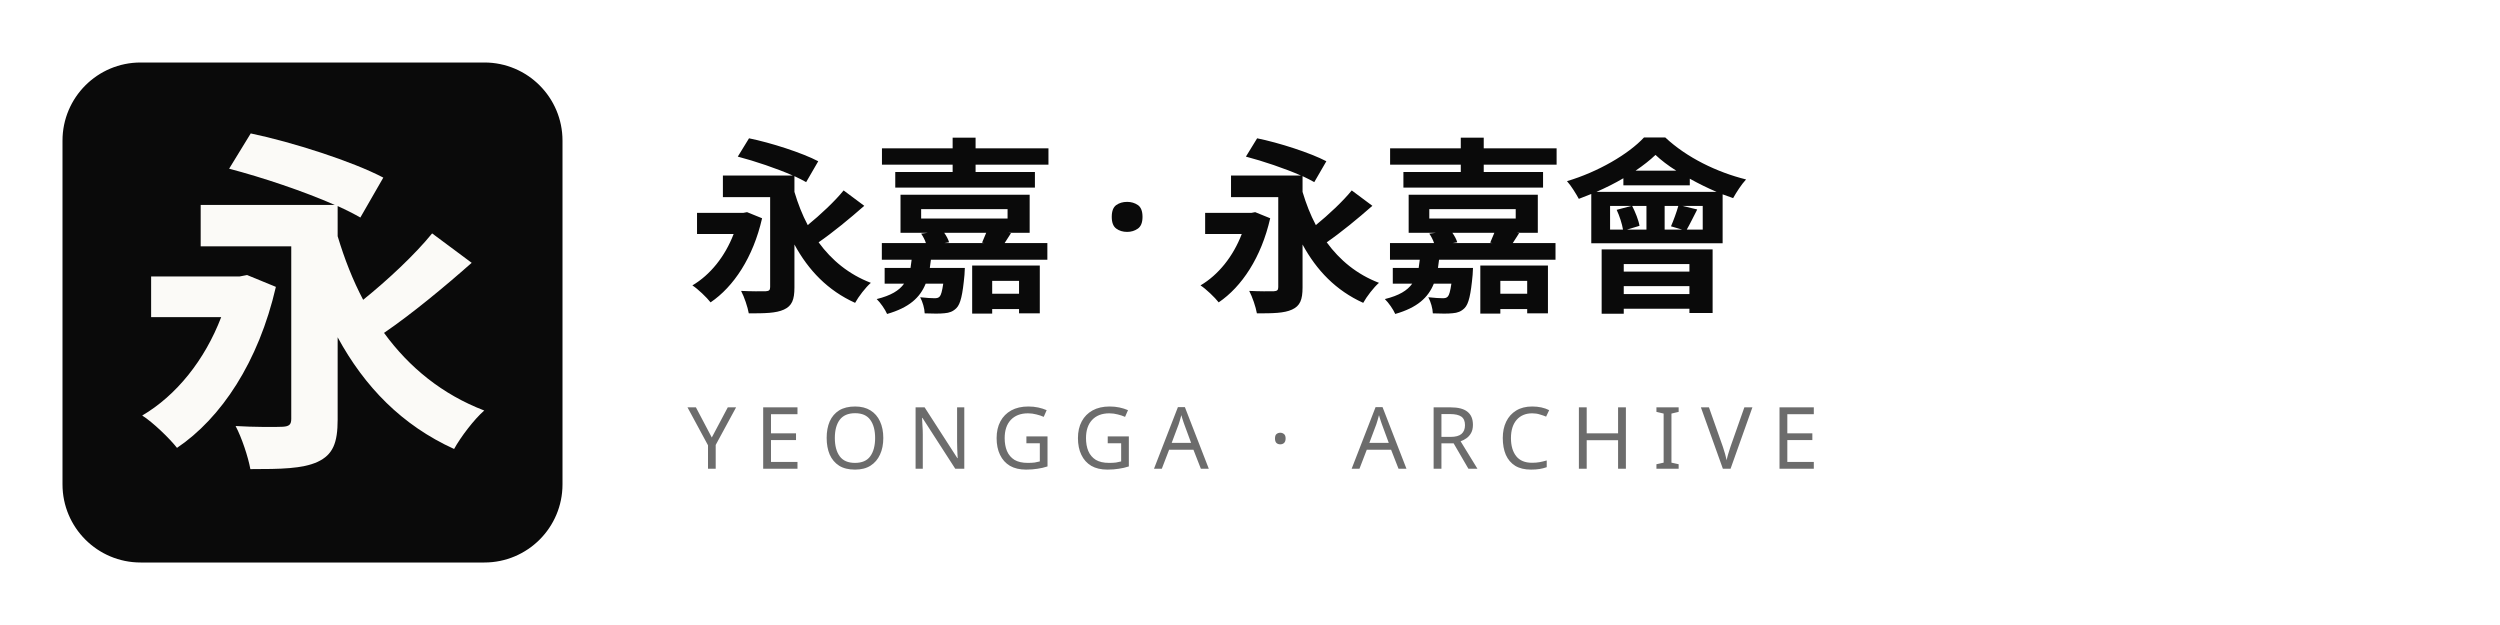
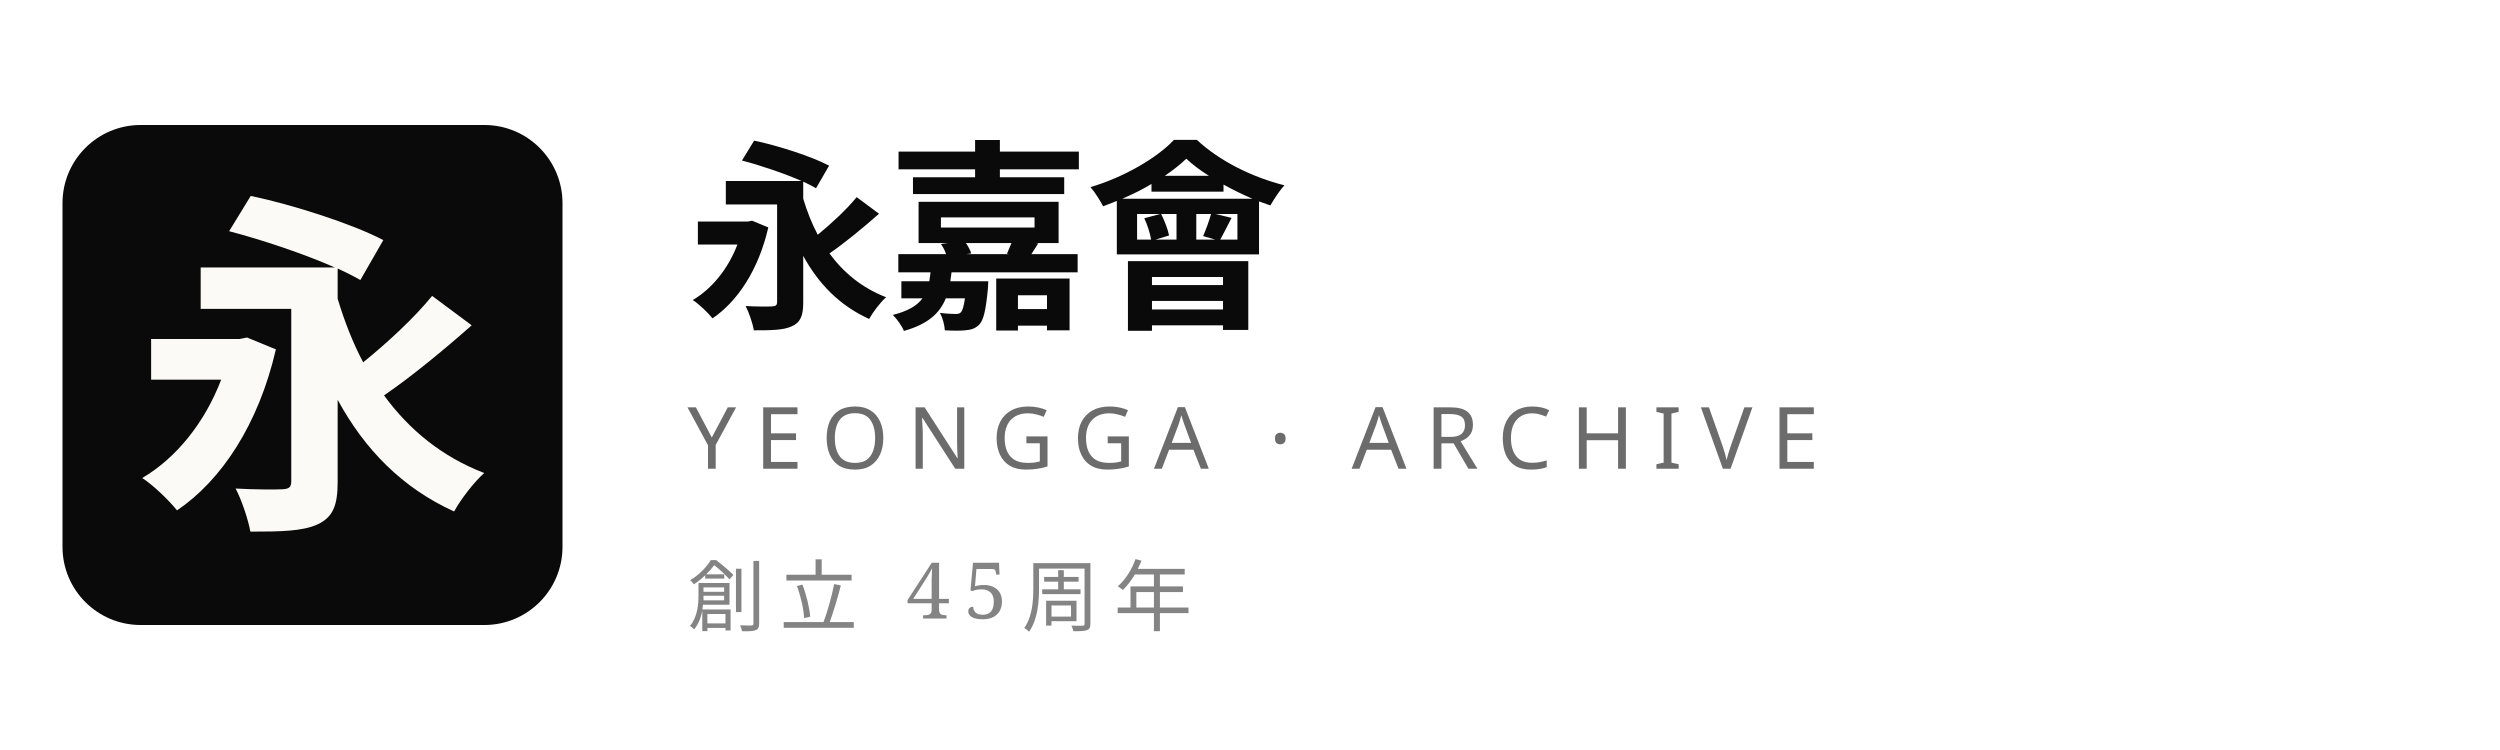
- <svg xmlns="http://www.w3.org/2000/svg" viewBox="0 0 320 80" font-family="'Noto Serif KR','Nanum Myeongjo','Apple SD Gothic Neo',serif">
-   <rect x="8" y="8" width="64" height="64" rx="10" fill="#0a0a0a" />
-   <text x="40" y="56" font-size="46" font-weight="700" text-anchor="middle" fill="#fbfaf7">永</text>
-   <text x="88" y="38" font-size="24" font-weight="700" fill="#0a0a0a" letter-spacing="-0.5">永嘉 · 永嘉會</text>
+ <svg xmlns="http://www.w3.org/2000/svg" viewBox="0 0 320 96" font-family="'Noto Serif KR','Nanum Myeongjo','Apple SD Gothic Neo',serif">
+   <rect x="8" y="16" width="64" height="64" rx="10" fill="#0a0a0a" />
+   <text x="40" y="64" font-size="46" font-weight="700" text-anchor="middle" fill="#fbfaf7">永</text>
+   <text x="88" y="40" font-size="26" font-weight="700" fill="#0a0a0a" letter-spacing="-0.5">永嘉會</text>
  <text x="88" y="60" font-family="'Noto Sans KR','Pretendard',sans-serif" font-size="11" font-weight="500" fill="#0a0a0a" fill-opacity="0.6" letter-spacing="2.4">YEONGGA · ARCHIVE</text>
+   <text x="88" y="80" font-size="10" font-weight="500" fill="#0a0a0a" fill-opacity="0.5" letter-spacing="1.8">創立 45周年</text>
</svg>
